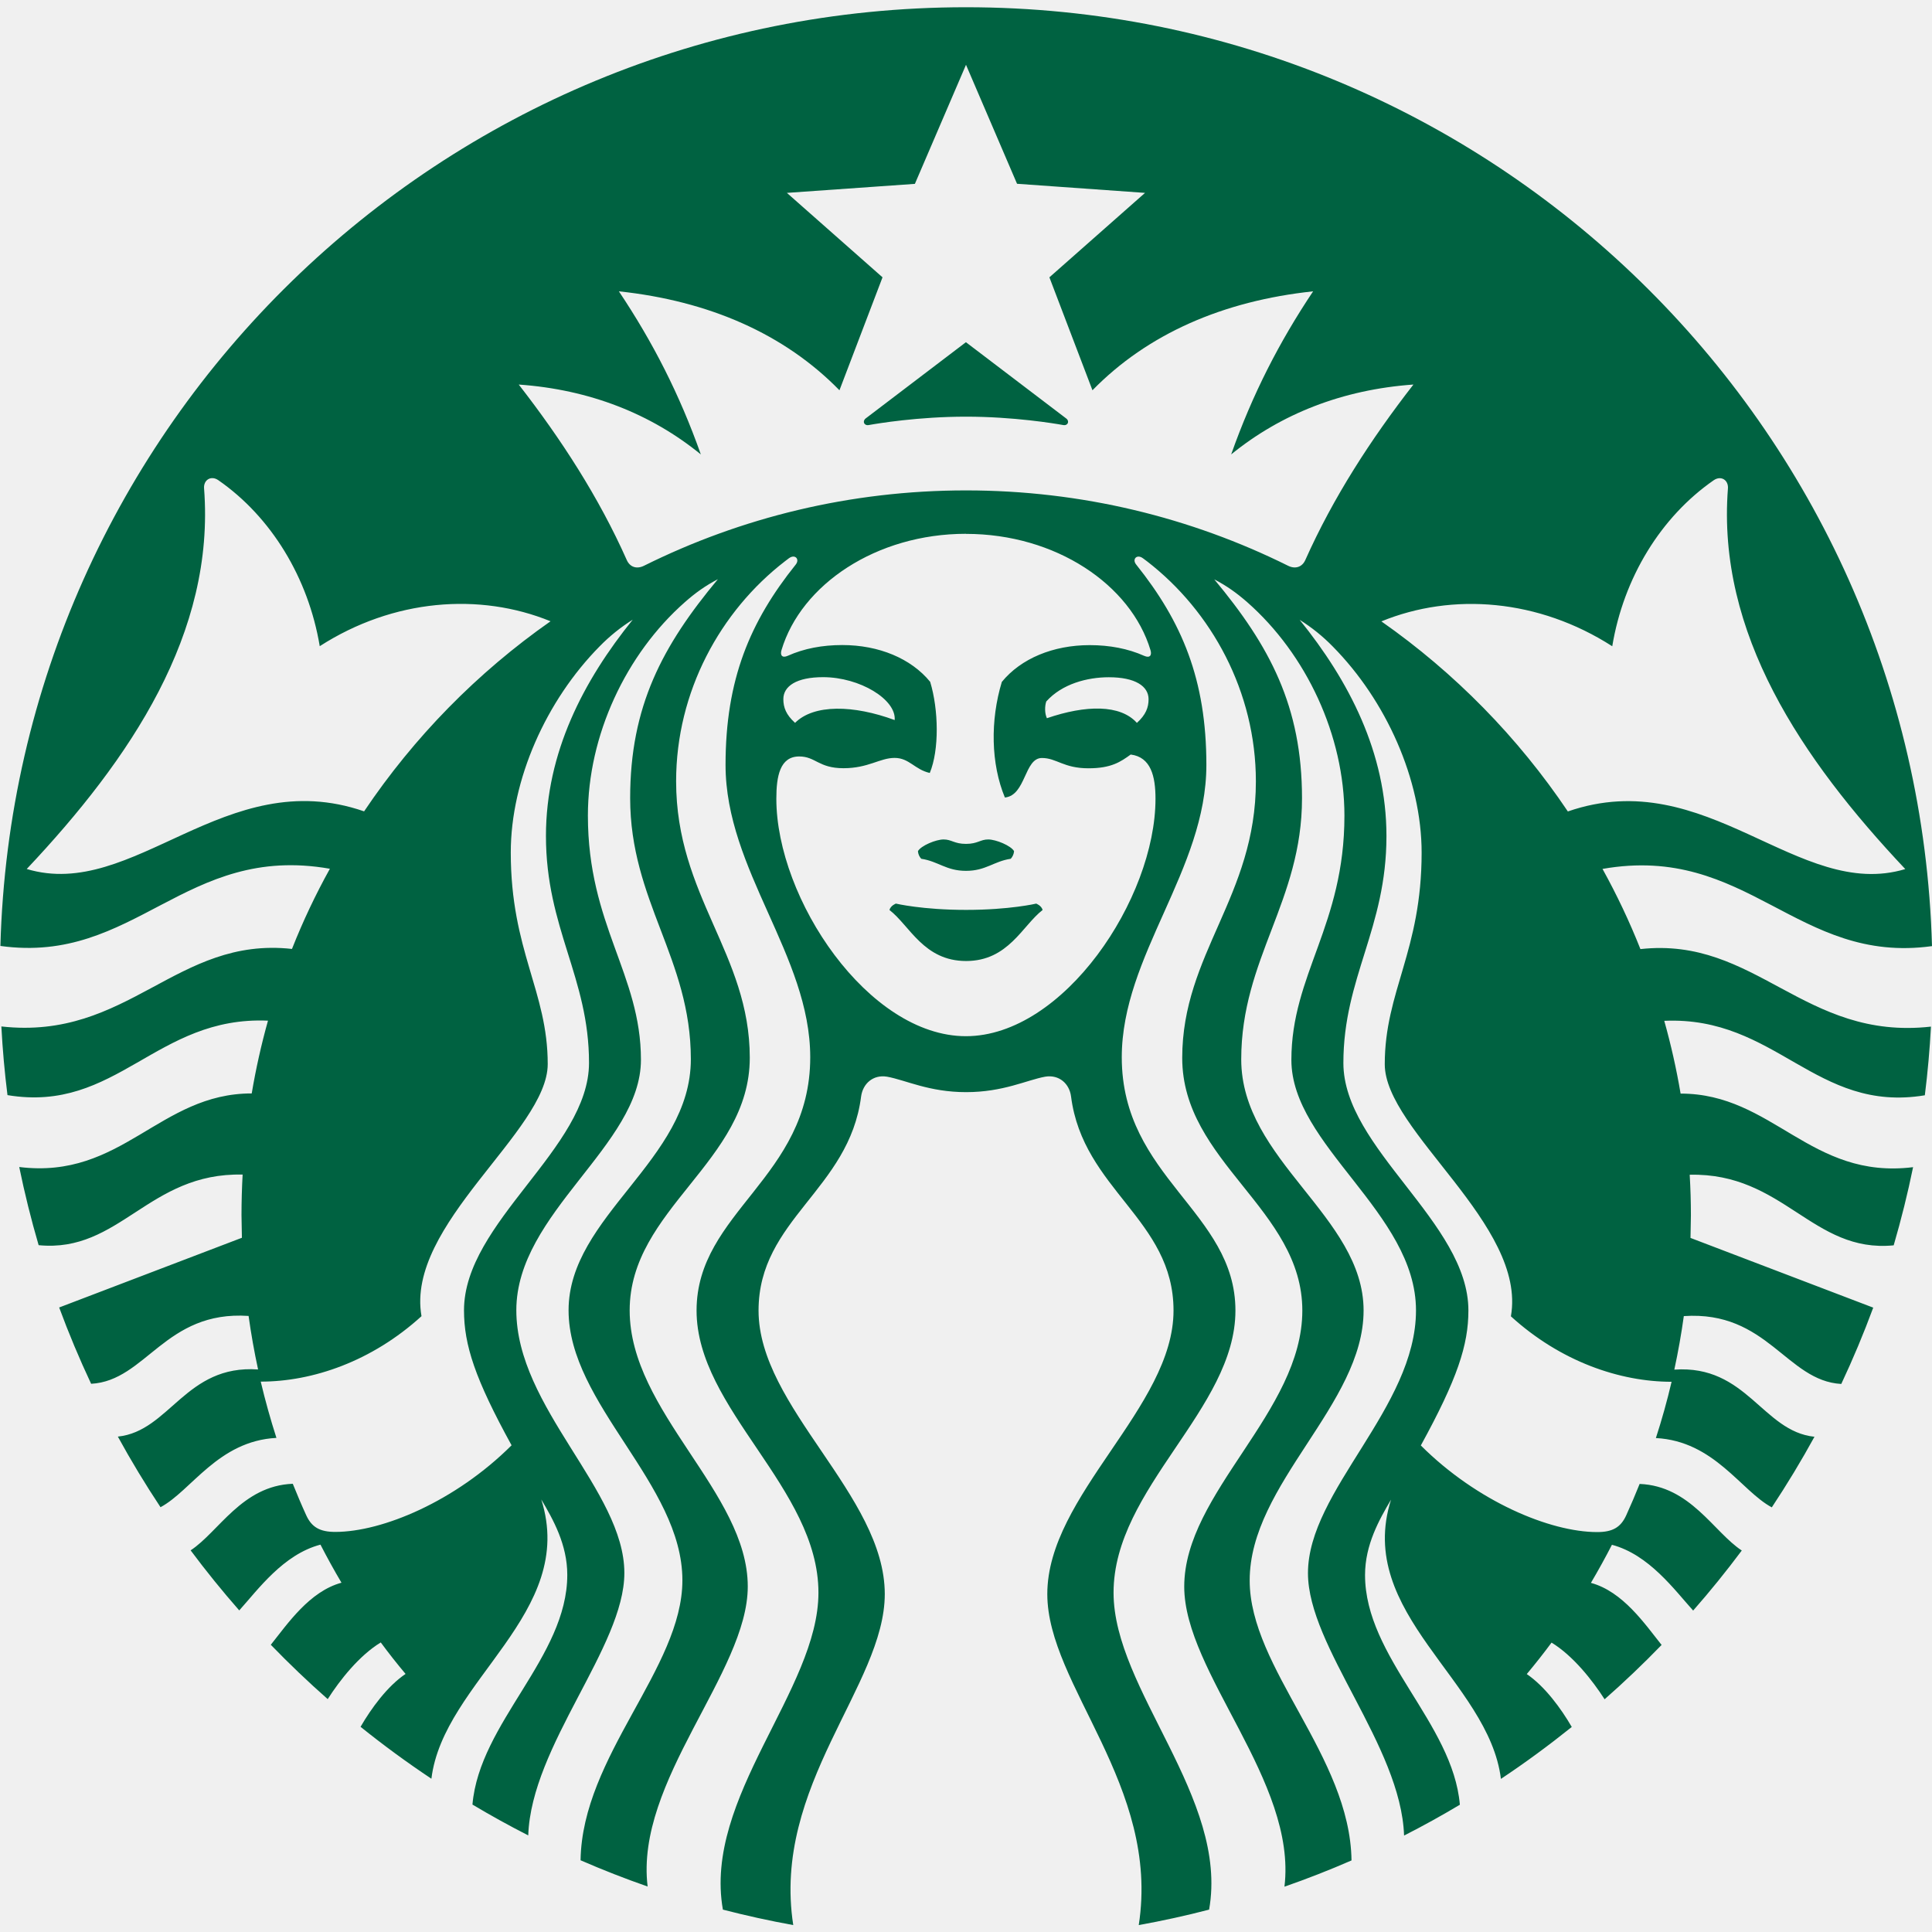
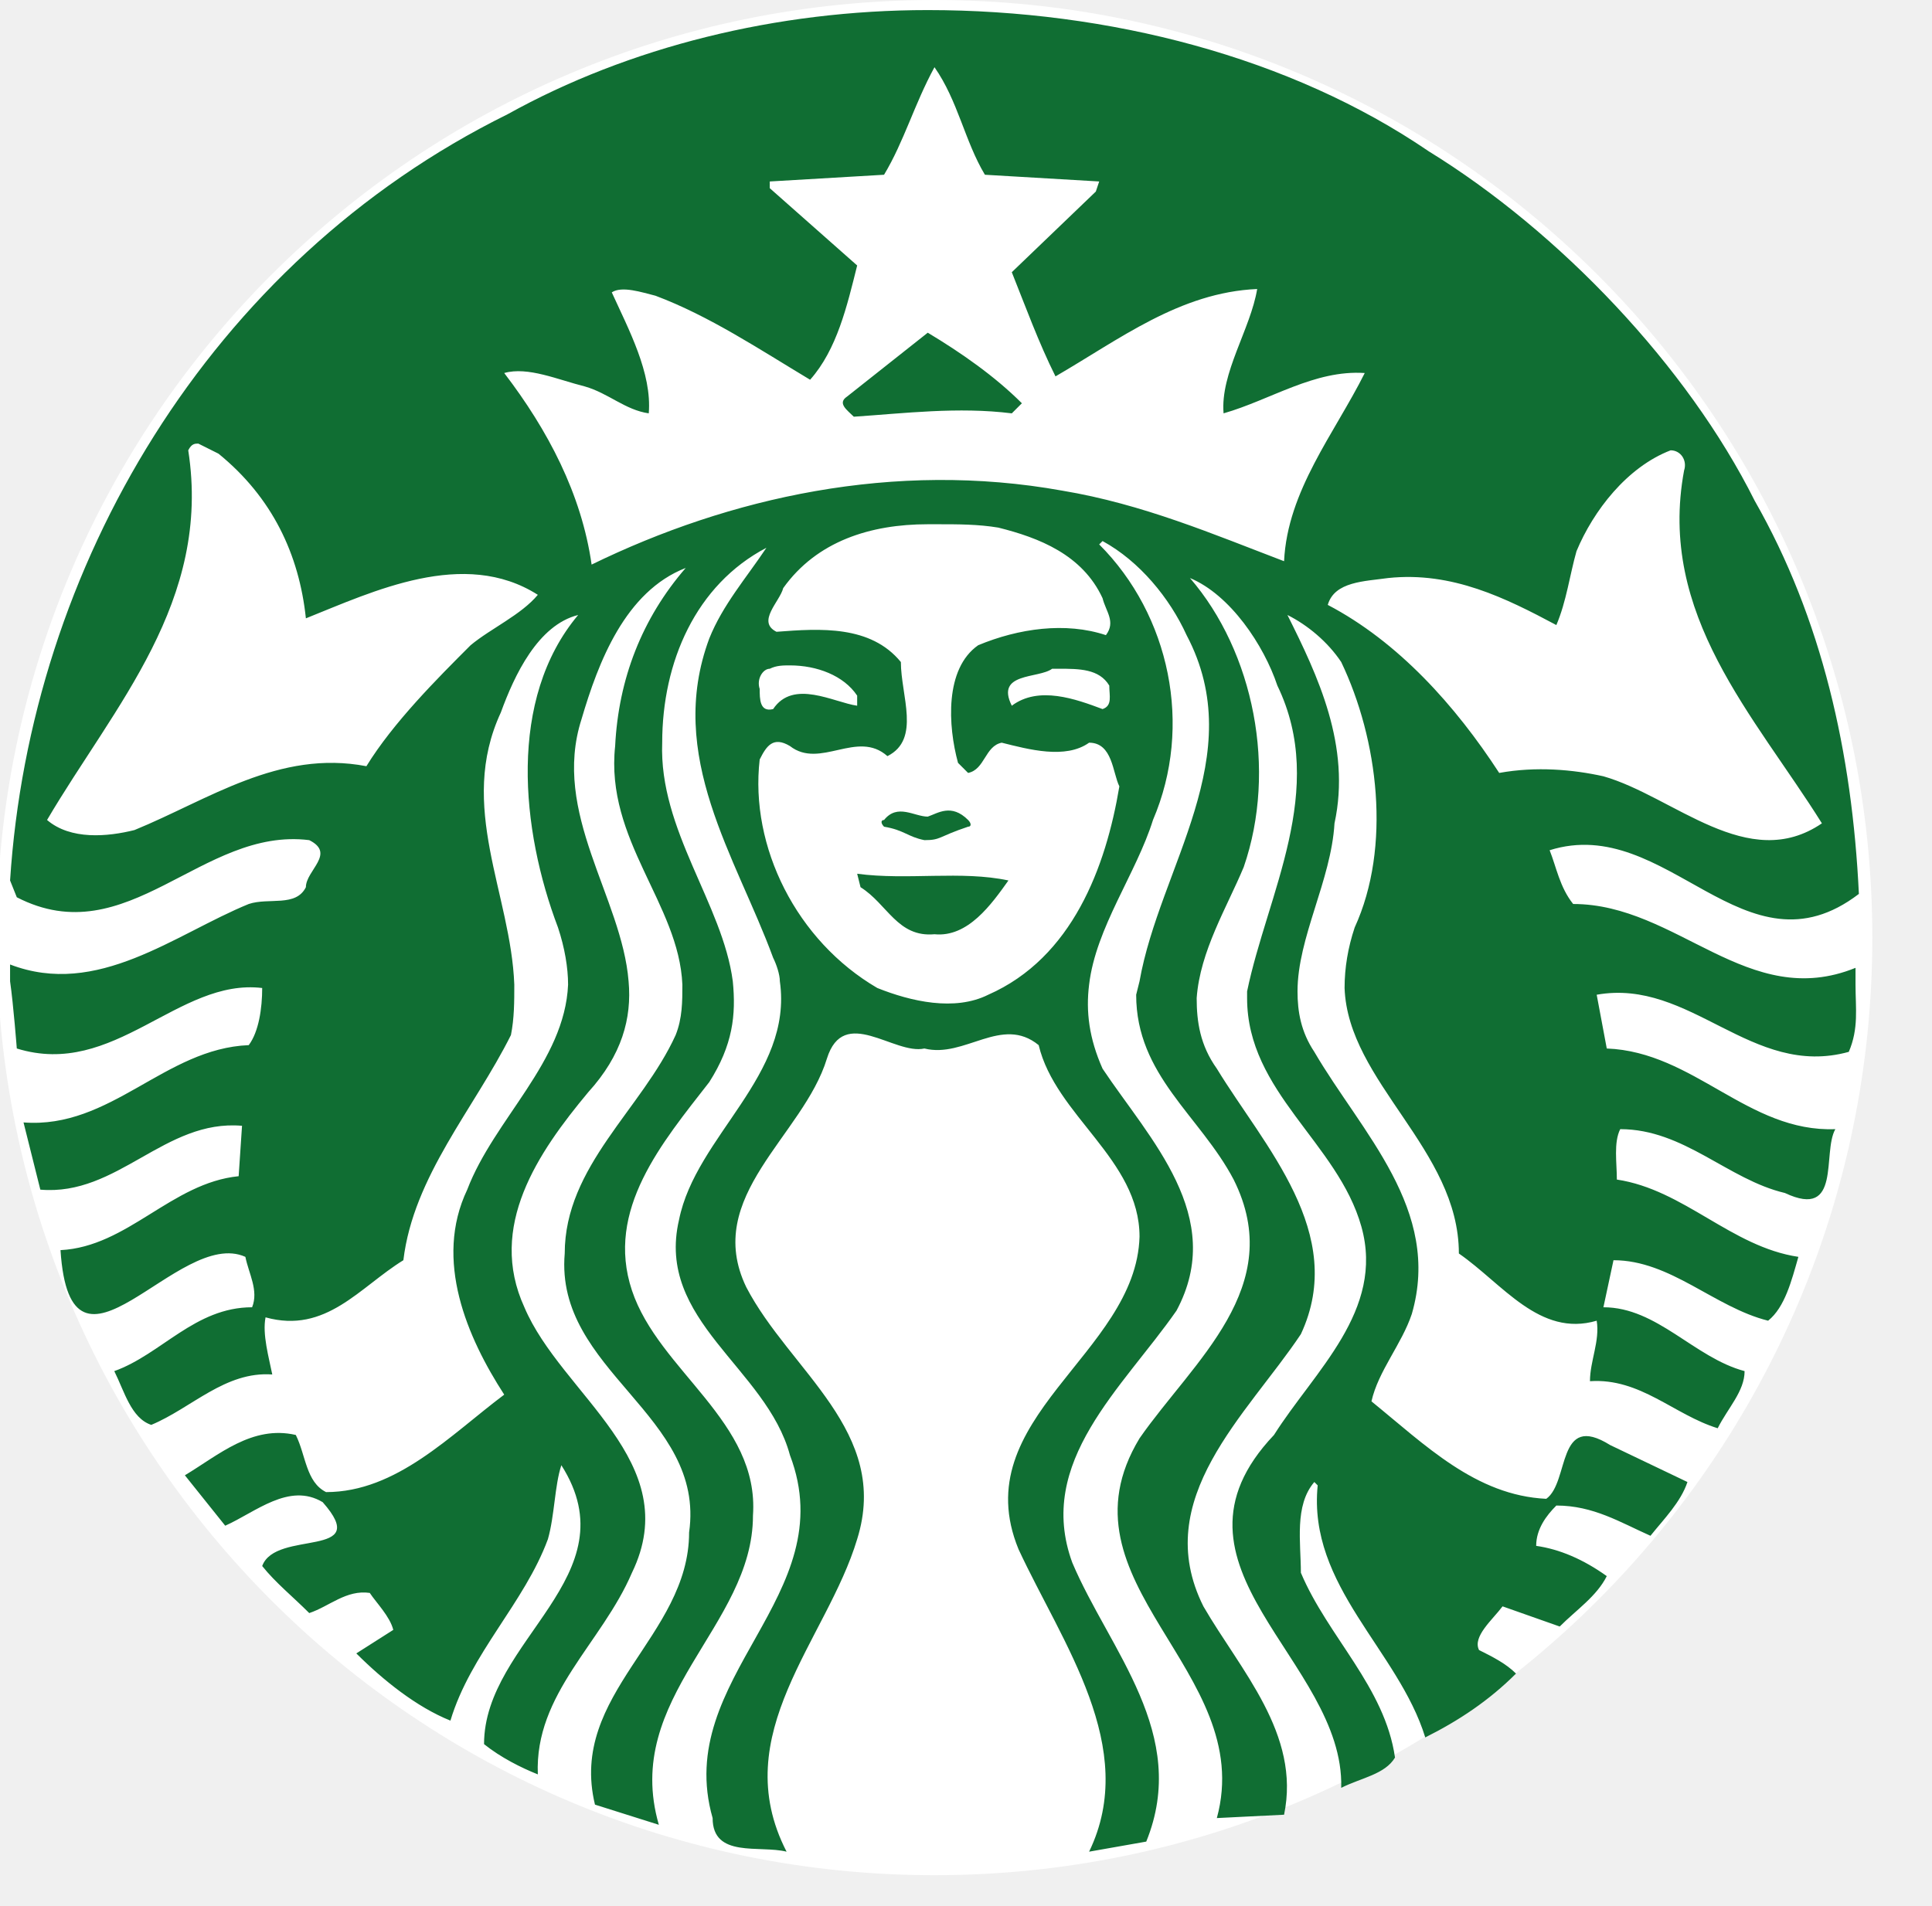
- <svg xmlns="http://www.w3.org/2000/svg" fill="#006241" role="img" viewBox="0 0 24 24">
-   <path d="M13.207 5.28c-.105-.019-.613-.104-1.207-.104s-1.102.085-1.207.104c-.06.011-.084-.048-.038-.083.042-.031 1.244-.946 1.244-.946l1.244.946c.047.034.024.094-.036.083zm-2.078 5.945s-.064.023-.08.079c.252.194.426.634.952.634s.7-.441.951-.634c-.016-.056-.08-.079-.08-.079s-.329.078-.871.078c-.542 0-.871-.078-.871-.078zM12 10.483c-.146 0-.178-.055-.278-.055-.095 0-.279.076-.319.145a.154.154 0 00.041.095c.213.032.309.15.556.15.247 0 .343-.118.556-.15a.158.158 0 00.041-.095c-.04-.069-.224-.144-.319-.145-.1-.001-.132.055-.278.055zm11.987 2.27a11.964 11.964 0 01-.076.853c-1.359.225-1.845-.986-3.237-.925.083.295.151.596.203.904 1.148-.001 1.611 1.072 2.888.914-.067.328-.148.652-.241.971-1.01.099-1.366-.904-2.534-.877.01.166.015.335.015.504l-.005.281 2.27.866a12.04 12.04 0 01-.397.948c-.682-.038-.917-.913-1.956-.843a9.088 9.088 0 01-.118.665c.901-.063 1.095.767 1.741.834a12.232 12.232 0 01-.53.877c-.383-.205-.714-.823-1.44-.861a8.604 8.604 0 00.195-.699c-.643 0-1.379-.251-1.996-.813.2-1.139-1.567-2.298-1.567-3.132 0-.906.458-1.407.458-2.628 0-.906-.44-1.889-1.104-2.561a2.217 2.217 0 00-.411-.331c.61.755 1.078 1.649 1.078 2.686 0 1.15-.535 1.757-.535 2.819 0 1.061 1.553 1.98 1.553 3.074 0 .43-.138.851-.591 1.677.697.696 1.605 1.076 2.191 1.076.19 0 .292-.058.36-.207a9.092 9.092 0 00.167-.391c.631.025.92.598 1.269.827-.192.257-.393.506-.604.746-.234-.259-.549-.695-1.009-.817a9.209 9.209 0 01-.261.473c.397.108.668.508.878.771a12.13 12.13 0 01-.708.675c-.153-.238-.392-.541-.659-.704a8.364 8.364 0 01-.308.391c.227.154.428.431.559.657-.283.227-.576.443-.88.645-.15-1.219-1.814-2.055-1.365-3.469-.147.249-.323.561-.323.936 0 1.024 1.091 1.837 1.178 2.854-.226.135-.457.263-.693.383-.039-1.119-1.194-2.342-1.194-3.26 0-1.025 1.342-2.054 1.342-3.264 0-1.21-1.548-2.048-1.548-3.111 0-1.062.659-1.673.659-3.034 0-.997-.474-2.006-1.206-2.651-.13-.114-.257-.205-.411-.285.69.828 1.09 1.579 1.09 2.719 0 1.28-.755 1.991-.755 3.244 0 1.254 1.52 1.951 1.52 3.119 0 1.168-1.415 2.153-1.415 3.354 0 1.092 1.247 2.182 1.265 3.478a11.77 11.77 0 01-.833.326c.158-1.309-1.245-2.659-1.245-3.727 0-1.168 1.467-2.171 1.467-3.43 0-1.26-1.492-1.845-1.492-3.138 0-1.292.915-2.007.915-3.435 0-1.113-.549-2.114-1.352-2.734l-.051-.038c-.076-.056-.138.012-.084.078.568.71.872 1.427.872 2.489 0 1.306-1.051 2.367-1.051 3.632 0 1.493 1.412 1.92 1.412 3.146 0 1.225-1.514 2.205-1.514 3.505 0 1.206 1.433 2.545 1.187 3.937a11.665 11.665 0 01-.874.192c.269-1.733-1.136-2.978-1.136-4.112 0-1.228 1.568-2.322 1.568-3.522 0-1.132-1.125-1.501-1.273-2.659-.02-.158-.147-.275-.322-.246-.229.042-.521.192-.982.192-.46 0-.753-.151-.982-.192-.174-.029-.301.088-.322.246-.148 1.158-1.274 1.527-1.274 2.659 0 1.2 1.568 2.294 1.568 3.522 0 1.134-1.405 2.379-1.137 4.112a12.123 12.123 0 01-.874-.192c-.246-1.392 1.187-2.731 1.187-3.937 0-1.3-1.514-2.28-1.514-3.505 0-1.225 1.412-1.652 1.412-3.146 0-1.265-1.052-2.326-1.052-3.632 0-1.062.304-1.78.872-2.489.053-.067-.009-.134-.085-.078l-.05.038c-.802.619-1.351 1.619-1.351 2.732 0 1.428.915 2.143.915 3.435 0 1.292-1.492 1.878-1.492 3.138 0 1.259 1.467 2.262 1.467 3.43 0 1.068-1.403 2.418-1.244 3.727a11.899 11.899 0 01-.833-.326c.019-1.296 1.265-2.386 1.265-3.478 0-1.2-1.414-2.185-1.414-3.354 0-1.169 1.519-1.865 1.519-3.119 0-1.253-.754-1.964-.754-3.244 0-1.14.4-1.891 1.09-2.719-.154.08-.281.171-.41.285-.732.645-1.205 1.654-1.205 2.651 0 1.361.659 1.972.659 3.034 0 1.063-1.548 1.901-1.548 3.111 0 1.21 1.342 2.239 1.342 3.264 0 .918-1.156 2.142-1.194 3.26a11.875 11.875 0 01-.693-.383c.087-1.018 1.178-1.83 1.178-2.854 0-.375-.175-.687-.323-.936.449 1.415-1.216 2.25-1.365 3.469a12.12 12.12 0 01-.88-.645c.131-.226.331-.503.559-.657a7.913 7.913 0 01-.308-.391c-.268.163-.507.466-.659.704a12.246 12.246 0 01-.707-.675c.21-.263.481-.663.878-.771a9.043 9.043 0 01-.261-.473c-.461.121-.775.557-1.009.817a12.141 12.141 0 01-.604-.746c.349-.229.638-.803 1.269-.827.053.131.108.262.167.391.068.149.171.207.36.207.586 0 1.493-.38 2.191-1.076-.454-.826-.591-1.246-.591-1.677 0-1.094 1.553-2.012 1.553-3.074 0-1.062-.535-1.669-.535-2.819 0-1.036.468-1.931 1.078-2.686a2.217 2.217 0 00-.411.331c-.664.672-1.104 1.655-1.104 2.561 0 1.221.459 1.723.459 2.628 0 .834-1.768 1.994-1.568 3.132-.617.562-1.353.813-1.997.813a9.305 9.305 0 00.195.699c-.725.038-1.057.657-1.44.861a12.087 12.087 0 01-.53-.877c.645-.067.84-.897 1.742-.834a9.127 9.127 0 01-.118-.665c-1.038-.07-1.273.806-1.956.843a12.04 12.04 0 01-.397-.948l2.27-.866-.005-.281c0-.17.005-.338.014-.504-1.169-.027-1.525.976-2.534.877a12.106 12.106 0 01-.241-.971c1.277.158 1.74-.915 2.888-.914a8.748 8.748 0 01.202-.904c-1.392-.06-1.878 1.151-3.236.925a11.735 11.735 0 01-.076-.853c1.579.176 2.172-1.122 3.61-.963a8.43 8.43 0 01.471-.996c-1.803-.317-2.415 1.191-4.093.959C.181 5.28 5.484.09 12 .09S23.819 5.28 24 11.753c-1.679.232-2.291-1.276-4.093-.959.177.32.335.653.471.996 1.437-.159 2.03 1.14 3.609.963zm-17.147-5.035c-.884-.361-1.954-.278-2.868.309-.142-.85-.603-1.606-1.26-2.062-.091-.063-.185-.003-.177.102.139 1.797-.911 3.357-2.203 4.728 1.331.4 2.465-1.314 4.191-.716a9.036 9.036 0 012.317-2.362zM12 6.631c-1.114 0-2.048.63-2.292 1.445-.019.062.007.103.079.07.201-.09.428-.133.676-.133.455 0 .855.167 1.092.457.105.346.114.846-.005 1.132-.187-.042-.255-.187-.437-.187-.183 0-.325.128-.635.128-.31 0-.346-.146-.55-.146-.24 0-.284.247-.284.525 0 1.242 1.141 2.95 2.355 2.95 1.214 0 2.355-1.709 2.355-2.95 0-.279-.057-.517-.308-.549-.125.09-.24.171-.525.171-.31 0-.396-.128-.578-.128-.22 0-.198.465-.46.491-.174-.419-.183-.957-.038-1.436.237-.29.637-.457 1.092-.457.248 0 .477.044.676.133.072.032.098-.008.079-.07-.244-.814-1.177-1.445-2.292-1.445zm1.774 1.782c-.267 0-.581.082-.777.301-.02.06-.02.148.008.208.484-.166.912-.172 1.118.058.11-.1.145-.19.145-.294 0-.161-.164-.273-.494-.273zm-3.898.567c.234-.234.726-.224 1.238-.035.022-.255-.433-.533-.889-.533-.331 0-.494.112-.494.273 0 .104.035.195.145.294zm7.68-4.203c-.88.063-1.644.365-2.262.868.263-.744.596-1.395 1.018-2.026-1.12.119-2.057.529-2.741 1.229l-.535-1.403 1.188-1.049-1.59-.113L12 .805l-.635 1.479-1.59.112 1.188 1.049-.535 1.403c-.684-.7-1.621-1.11-2.74-1.229.422.631.755 1.282 1.018 2.026-.618-.504-1.382-.806-2.262-.868.528.679.996 1.402 1.342 2.18.039.088.123.116.214.071 1.205-.599 2.563-.936 4-.936 1.437 0 2.795.337 4.001.936.091.045.175.016.214-.071.347-.778.815-1.501 1.343-2.18zm1.921 5.303c1.726-.598 2.86 1.116 4.191.716-1.292-1.371-2.342-2.932-2.203-4.728.008-.105-.086-.165-.177-.102-.657.456-1.119 1.211-1.26 2.062-.914-.587-1.984-.671-2.868-.309a9.043 9.043 0 012.317 2.362z" />
+ <svg xmlns="http://www.w3.org/2000/svg" viewBox="0 0 1038 1024">
+   <path d="M503.873 503.873m-487.619 0a487.619 487.619 0 1 0 975.238 0 487.619 487.619 0 1 0-975.238 0Z" fill="#D8D8D8" />
+   <path d="M1005.94 503.873c0 278.123-225.75 503.873-503.873 503.873C223.944 1007.746-1.806 781.996-1.806 503.873-1.806 225.75 223.944 0 502.067 0c278.123 0 503.873 225.75 503.873 503.873" fill="#FFFFFF" />
+   <path d="M480.395 438.857c0 3.612-1.806 7.224 1.806 9.03 12.642-1.806 34.314 7.224 39.732-7.224-5.418-5.418-12.642-7.224-19.866-7.224-7.224-1.806-14.448 1.806-21.672 5.418zM460.529 469.559l1.806 7.224c14.448 9.03 19.866 27.09 39.732 25.284 18.06 1.806 30.702-16.254 39.732-28.896-25.284-5.418-54.18 0-81.27-3.612z m400.931-52.374c37.926 10.836 77.658 52.374 117.39 25.284-36.12-57.792-88.494-111.972-74.046-189.63 1.806-5.418-1.806-10.836-7.224-10.836-23.478 9.03-41.538 32.508-50.568 54.18-3.612 12.642-5.418 27.09-10.836 39.732-27.09-14.448-55.986-28.896-90.3-25.284-12.642 1.806-28.896 1.806-32.508 14.448 37.926 19.866 68.628 54.18 92.106 90.3 19.866-3.612 39.732-1.806 55.986 1.806z m-128.226-216.72c-27.09-1.806-50.568 14.448-75.852 21.672-1.806-21.672 14.448-45.15 18.06-66.822-41.538 1.806-74.046 27.09-108.36 46.956-9.03-18.06-16.254-37.926-23.478-55.986l45.15-43.344 1.806-5.418-61.404-3.612c-10.836-18.06-14.448-39.732-27.09-57.792-10.836 19.866-16.254 39.732-27.09 57.792l-61.404 3.612v3.612l46.956 41.538c-5.418 21.672-10.836 45.15-25.284 61.404-27.09-16.254-54.18-34.314-83.076-45.15-7.224-1.806-18.06-5.418-23.478-1.806 9.03 19.866 21.672 43.344 19.866 65.016-12.642-1.806-21.672-10.836-34.314-14.448-14.448-3.612-30.702-10.836-43.344-7.224 23.478 30.702 41.538 65.016 46.956 102.942 74.046-36.12 162.54-55.986 252.84-39.732 43.344 7.224 81.27 23.478 119.196 37.926 1.806-37.926 27.09-68.628 43.344-101.136z m-164.346 158.928h-3.612c-7.224 5.418-30.702 1.806-21.672 19.866 14.448-10.836 34.314-3.612 48.762 1.806 5.418-1.806 3.612-7.224 3.612-12.642-5.418-9.03-16.254-9.03-27.09-9.03z m23.478-37.926c-10.836-23.478-34.314-32.508-55.986-37.926-10.836-1.806-21.672-1.806-32.508-1.806h-5.418c-30.702 0-59.598 9.03-77.658 34.314-1.806 7.224-14.448 18.06-3.612 23.478 23.478-1.806 50.568-3.612 66.822 16.254 0 18.06 10.836 41.538-7.224 50.568-16.254-14.448-36.12 7.224-52.374-5.418-9.03-5.418-12.642 0-16.254 7.224-5.418 46.956 19.866 97.524 63.21 122.808 18.06 7.224 41.538 12.642 59.598 3.612 45.15-19.866 63.21-68.628 70.434-111.972-3.612-7.224-3.612-23.478-16.254-23.478-12.642 9.03-32.508 3.612-46.956 0-9.03 1.806-9.03 14.448-18.06 16.254l-5.418-5.418c-5.418-19.866-7.224-50.568 10.836-63.21 21.672-9.03 46.956-12.642 68.628-5.418 5.418-7.224 0-12.642-1.806-19.866z m-184.212 48.762c0 5.418 0 12.642 7.224 10.836 10.836-16.254 32.508-3.612 45.15-1.806v-5.418c-7.224-10.836-21.672-16.254-36.12-16.254-3.612 0-7.224 0-10.836 1.806-3.612 0-7.224 5.418-5.418 10.836zM288.959 319.661c-39.732-25.284-88.494-1.806-124.614 12.642-3.612-34.314-18.06-65.016-46.956-88.494l-10.836-5.418c-1.806 0-3.612 0-5.418 3.612 12.642 81.27-39.732 137.256-75.852 198.66 12.642 10.836 32.508 9.03 46.956 5.418 39.732-16.254 77.658-43.344 124.614-34.314 14.448-23.478 37.926-46.956 55.986-65.016 10.836-9.03 27.09-16.254 36.12-27.09z m707.951 209.496c0 12.642 1.806 23.478-3.612 36.12-52.374 14.448-84.882-39.732-135.45-30.702l5.418 28.896c46.956 1.806 75.852 45.15 122.808 43.344-7.224 12.642 3.612 48.762-27.09 34.314-30.702-7.224-54.18-34.314-88.494-34.314-3.612 7.224-1.806 18.06-1.806 27.09 36.12 5.418 61.404 36.12 97.524 41.538-3.612 12.642-7.224 27.09-16.254 34.314-28.896-7.224-52.374-32.508-83.076-32.508l-5.418 25.284c28.896 0 48.762 27.09 75.852 34.314 0 10.836-9.03 19.866-14.448 30.702-23.478-7.224-41.538-27.09-68.628-25.284 0-10.836 5.418-21.672 3.612-32.508-30.702 9.03-50.568-19.866-74.046-36.12 0-55.986-59.598-92.106-61.404-142.674 0-10.836 1.806-21.672 5.418-32.508 19.866-43.344 12.642-101.136-7.224-142.674-7.224-10.836-18.06-19.866-28.896-25.284 16.254 32.508 34.314 70.434 25.284 111.972-1.806 30.702-19.866 61.404-19.866 90.3 0 10.836 1.806 21.672 9.03 32.508 25.284 43.344 68.628 84.882 52.374 140.868-5.418 16.254-18.06 30.702-21.672 46.956 28.896 23.478 55.986 50.568 93.912 52.374 12.642-9.03 5.418-46.956 34.314-28.896l41.538 19.866c-3.612 10.836-12.642 19.866-19.866 28.896-16.254-7.224-30.702-16.254-50.568-16.254-5.418 5.418-10.836 12.642-10.836 21.672 12.642 1.806 25.284 7.224 37.926 16.254-5.418 10.836-16.254 18.06-25.284 27.09l-30.702-10.836c-5.418 7.224-16.254 16.254-12.642 23.478 7.224 3.612 14.448 7.224 19.866 12.642-14.448 14.448-30.702 25.284-48.762 34.314-14.448-46.956-63.21-81.27-57.792-135.45l-1.806-1.806c-10.836 12.642-7.224 32.508-7.224 48.762 14.448 34.314 45.15 61.404 50.568 99.33-5.418 9.03-18.06 10.836-28.896 16.254 1.806-68.628-102.942-119.196-36.12-189.63 21.672-34.314 59.598-66.822 46.956-111.972-12.642-45.15-61.404-72.24-61.404-122.808v-3.612c10.836-52.374 43.344-108.36 16.254-164.346-7.224-21.672-25.284-48.762-46.956-57.792 34.314 39.732 46.956 102.942 28.896 155.316-9.03 21.672-23.478 45.15-25.284 70.434 0 12.642 1.806 25.284 10.836 37.926 25.284 41.538 70.434 88.494 45.15 142.674-28.896 43.344-81.27 88.494-52.374 146.286 19.866 34.314 52.374 68.628 43.344 111.972l-36.12 1.806c21.672-79.464-88.494-126.42-41.538-204.078 28.896-41.538 79.464-81.27 50.568-139.062-18.06-34.314-52.374-55.986-52.374-99.33l1.806-7.224c10.836-61.404 59.598-121.002 25.284-186.018-9.03-19.866-25.284-39.732-45.15-50.568l-1.806 1.806c37.926 37.926 50.568 97.524 28.896 148.092-9.03 28.896-30.702 57.792-34.314 88.494-1.806 14.448 0 28.896 7.224 45.15 25.284 37.926 66.822 79.464 39.732 130.032-28.896 41.538-75.852 81.27-55.986 135.45 19.866 46.956 63.21 92.106 39.732 149.898l-30.702 5.418c27.09-55.986-14.448-111.972-37.926-162.54-28.896-70.434 63.21-104.748 65.016-167.958 0-41.538-45.15-65.016-54.18-102.942-19.866-16.254-39.732 7.224-61.404 1.806-16.254 3.612-43.344-23.478-52.374 5.418-12.642 41.538-66.822 74.046-43.344 122.808 23.478 45.15 77.658 77.658 59.598 135.45-16.254 54.18-70.434 104.748-37.926 167.958-14.448-3.612-39.732 3.612-39.732-18.06-21.672-75.852 70.434-119.196 41.538-195.048-12.642-46.956-72.24-72.24-59.598-126.42 9.03-45.15 61.404-77.658 54.18-128.226 0-3.612-1.806-9.03-3.612-12.642-19.866-54.18-57.792-108.36-34.314-171.57 7.224-18.06 19.866-32.508 30.702-48.762-37.926 19.866-55.986 61.404-55.986 104.748-1.806 46.956 32.508 86.688 37.926 128.226 1.806 18.06 0 34.314-12.642 54.18-25.284 32.508-55.986 68.628-41.538 111.972 14.448 43.344 68.628 70.434 65.016 121.002 0 59.598-70.434 97.524-50.568 166.152l-34.314-10.836c-14.448-59.598 50.568-90.3 50.568-146.286 9.03-63.21-72.24-86.688-66.822-149.898 0-46.956 41.538-77.658 59.598-117.39 3.612-9.03 3.612-18.06 3.612-27.09-1.806-43.344-41.538-77.658-36.12-128.226 1.806-36.12 14.448-68.628 37.926-95.718-32.508 12.642-46.956 50.568-55.986 81.27-16.254 50.568 21.672 95.718 25.284 140.868 1.806 19.866-3.612 39.732-21.672 59.598-27.09 32.508-54.18 72.24-34.314 115.584 19.866 46.956 86.688 83.076 57.792 142.674-16.254 37.926-52.374 65.016-50.568 108.36-9.03-3.612-19.866-9.03-28.896-16.254 0-55.986 79.464-90.3 41.538-149.898-3.612 10.836-3.612 27.09-7.224 39.732-12.642 34.314-41.538 61.404-52.374 97.524-18.06-7.224-36.12-21.672-50.568-36.12l19.866-12.642c-1.806-7.224-9.03-14.448-12.642-19.866-12.642-1.806-21.672 7.224-32.508 10.836-9.03-9.03-18.06-16.254-25.284-25.284 7.224-19.866 59.598-3.612 32.508-34.314-18.06-10.836-36.12 5.418-52.374 12.642l-21.672-27.09c18.06-10.836 36.12-27.09 59.598-21.672 5.418 10.836 5.418 25.284 16.254 30.702 37.926 0 66.822-30.702 95.718-52.374-19.866-30.702-37.926-72.24-19.866-110.166 14.448-37.926 52.374-68.628 54.18-110.166 0-9.03-1.806-19.866-5.418-30.702-19.866-52.374-27.09-122.808 10.836-167.958-21.672 5.418-34.314 32.508-41.538 52.374-23.478 50.568 5.418 97.524 7.224 146.286 0 9.03 0 18.06-1.806 27.09-19.866 39.732-52.374 75.852-57.792 121.002-23.478 14.448-41.538 39.732-74.046 30.702-1.806 9.03 1.806 21.672 3.612 30.702-25.284-1.806-43.344 18.06-65.016 27.09-10.836-3.612-14.448-18.06-19.866-28.896 25.284-9.03 43.344-34.314 74.046-34.314 3.612-9.03-1.806-18.06-3.612-27.09-36.12-16.254-93.912 79.464-99.33-3.612 36.12-1.806 59.598-36.12 95.718-39.732l1.806-27.09c-41.538-3.612-66.822 37.926-108.36 34.314l-9.03-36.12c46.956 3.612 75.852-39.732 121.002-41.538 5.418-7.224 7.224-19.866 7.224-30.702-45.15-5.418-79.464 48.762-131.838 32.508 0 0-1.806-23.478-3.612-36.12v-9.03c46.956 18.06 88.494-16.254 128.226-32.508 10.836-3.612 25.284 1.806 30.702-9.03 0-9.03 16.254-18.06 1.806-25.284-57.792-7.224-97.524 61.404-157.122 30.702l-3.612-9.03C16.254 305.213 111.972 140.868 272.705 61.404c65.016-36.12 144.48-55.986 225.75-55.986 97.524 0 195.048 25.284 269.093 75.852 70.434 43.344 139.062 115.584 175.182 187.824 36.12 63.21 52.374 135.45 55.986 211.302-61.404 46.956-102.942-43.344-166.152-23.478 3.612 9.03 5.418 19.866 12.642 28.896 55.986 0 93.912 57.792 151.704 34.314v9.03zM498.455 178.794c18.06 10.836 36.12 23.478 50.568 37.926l-5.418 5.418c-28.896-3.612-57.792 0-84.882 1.806-3.612-3.612-9.03-7.224-3.612-10.836l43.344-34.314z" fill="#106E33" />
+   <path d="M460.529 460.529h83.076v-34.314h-83.076z" fill="#FFFFFF" />
+   <path d="M474.977 444.275c10.836 1.806 12.642 5.418 21.672 7.224 9.03 0 7.224-1.806 23.478-7.224 1.806 0 1.806-1.806 0-3.612-9.03-9.03-16.254-3.612-21.672-1.806-7.224 0-16.254-7.224-23.478 1.806-1.806 0-1.806 1.806 0 3.612" fill="#106E33" />
</svg>
